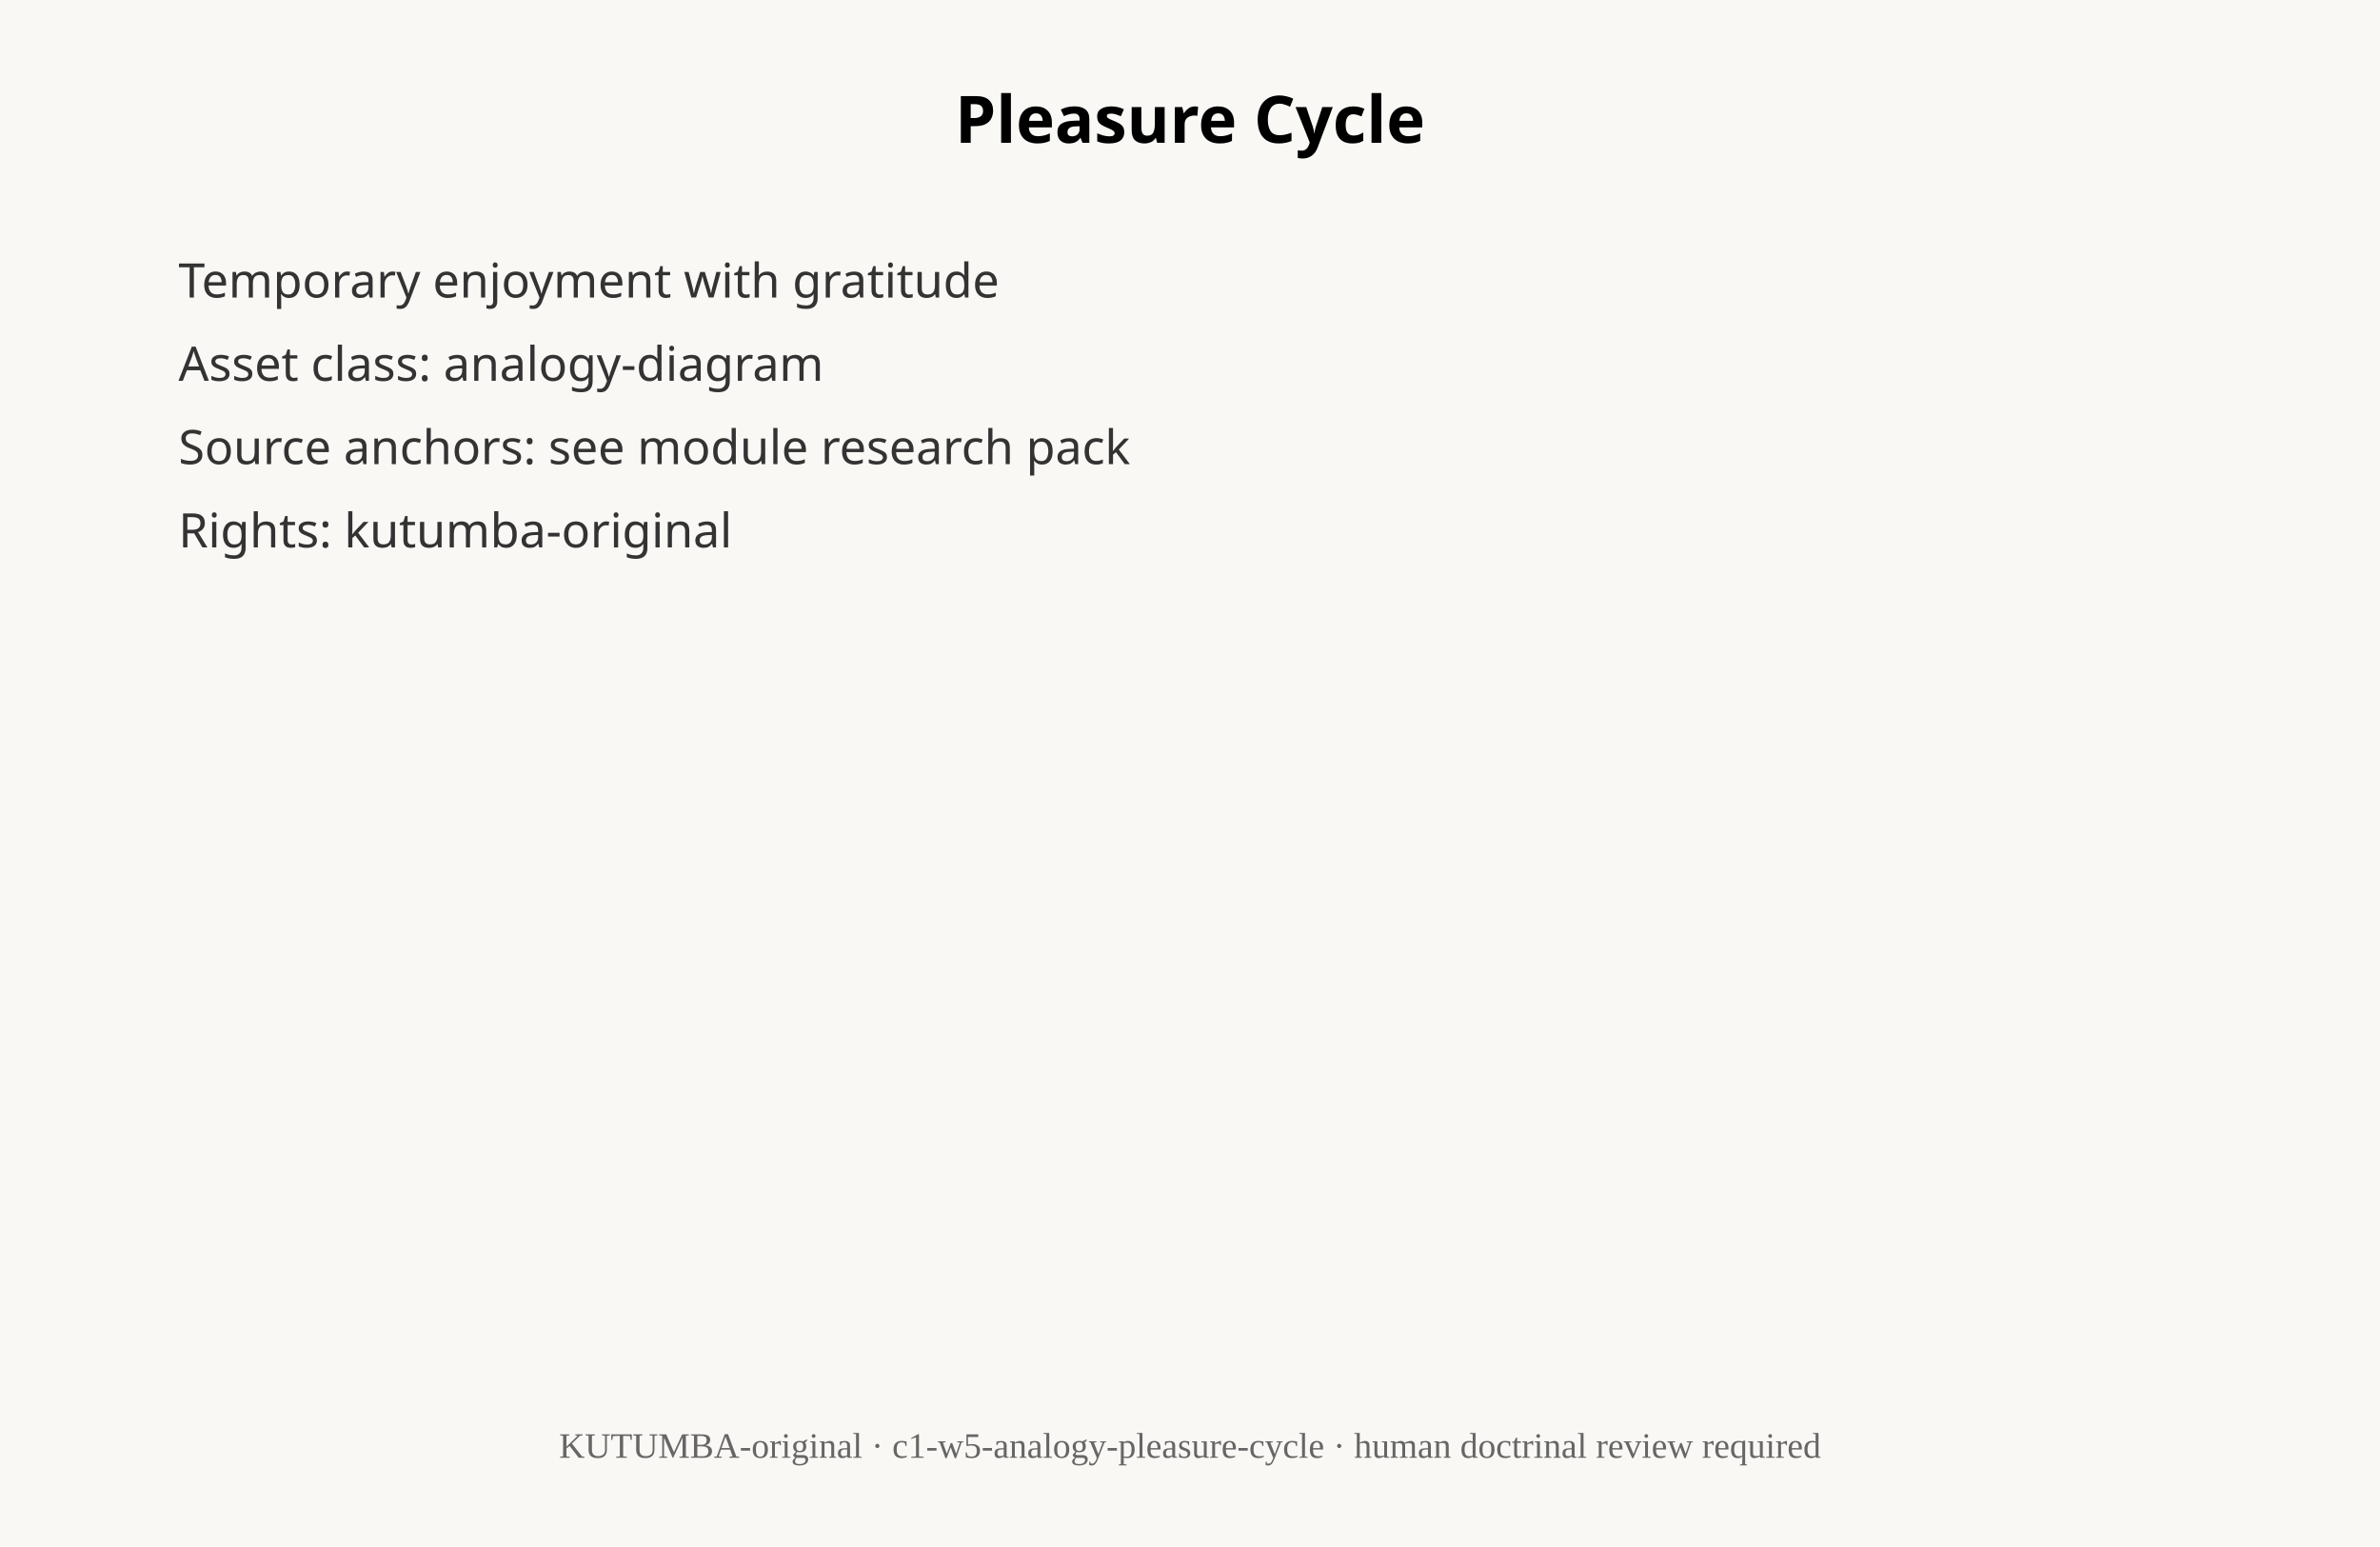
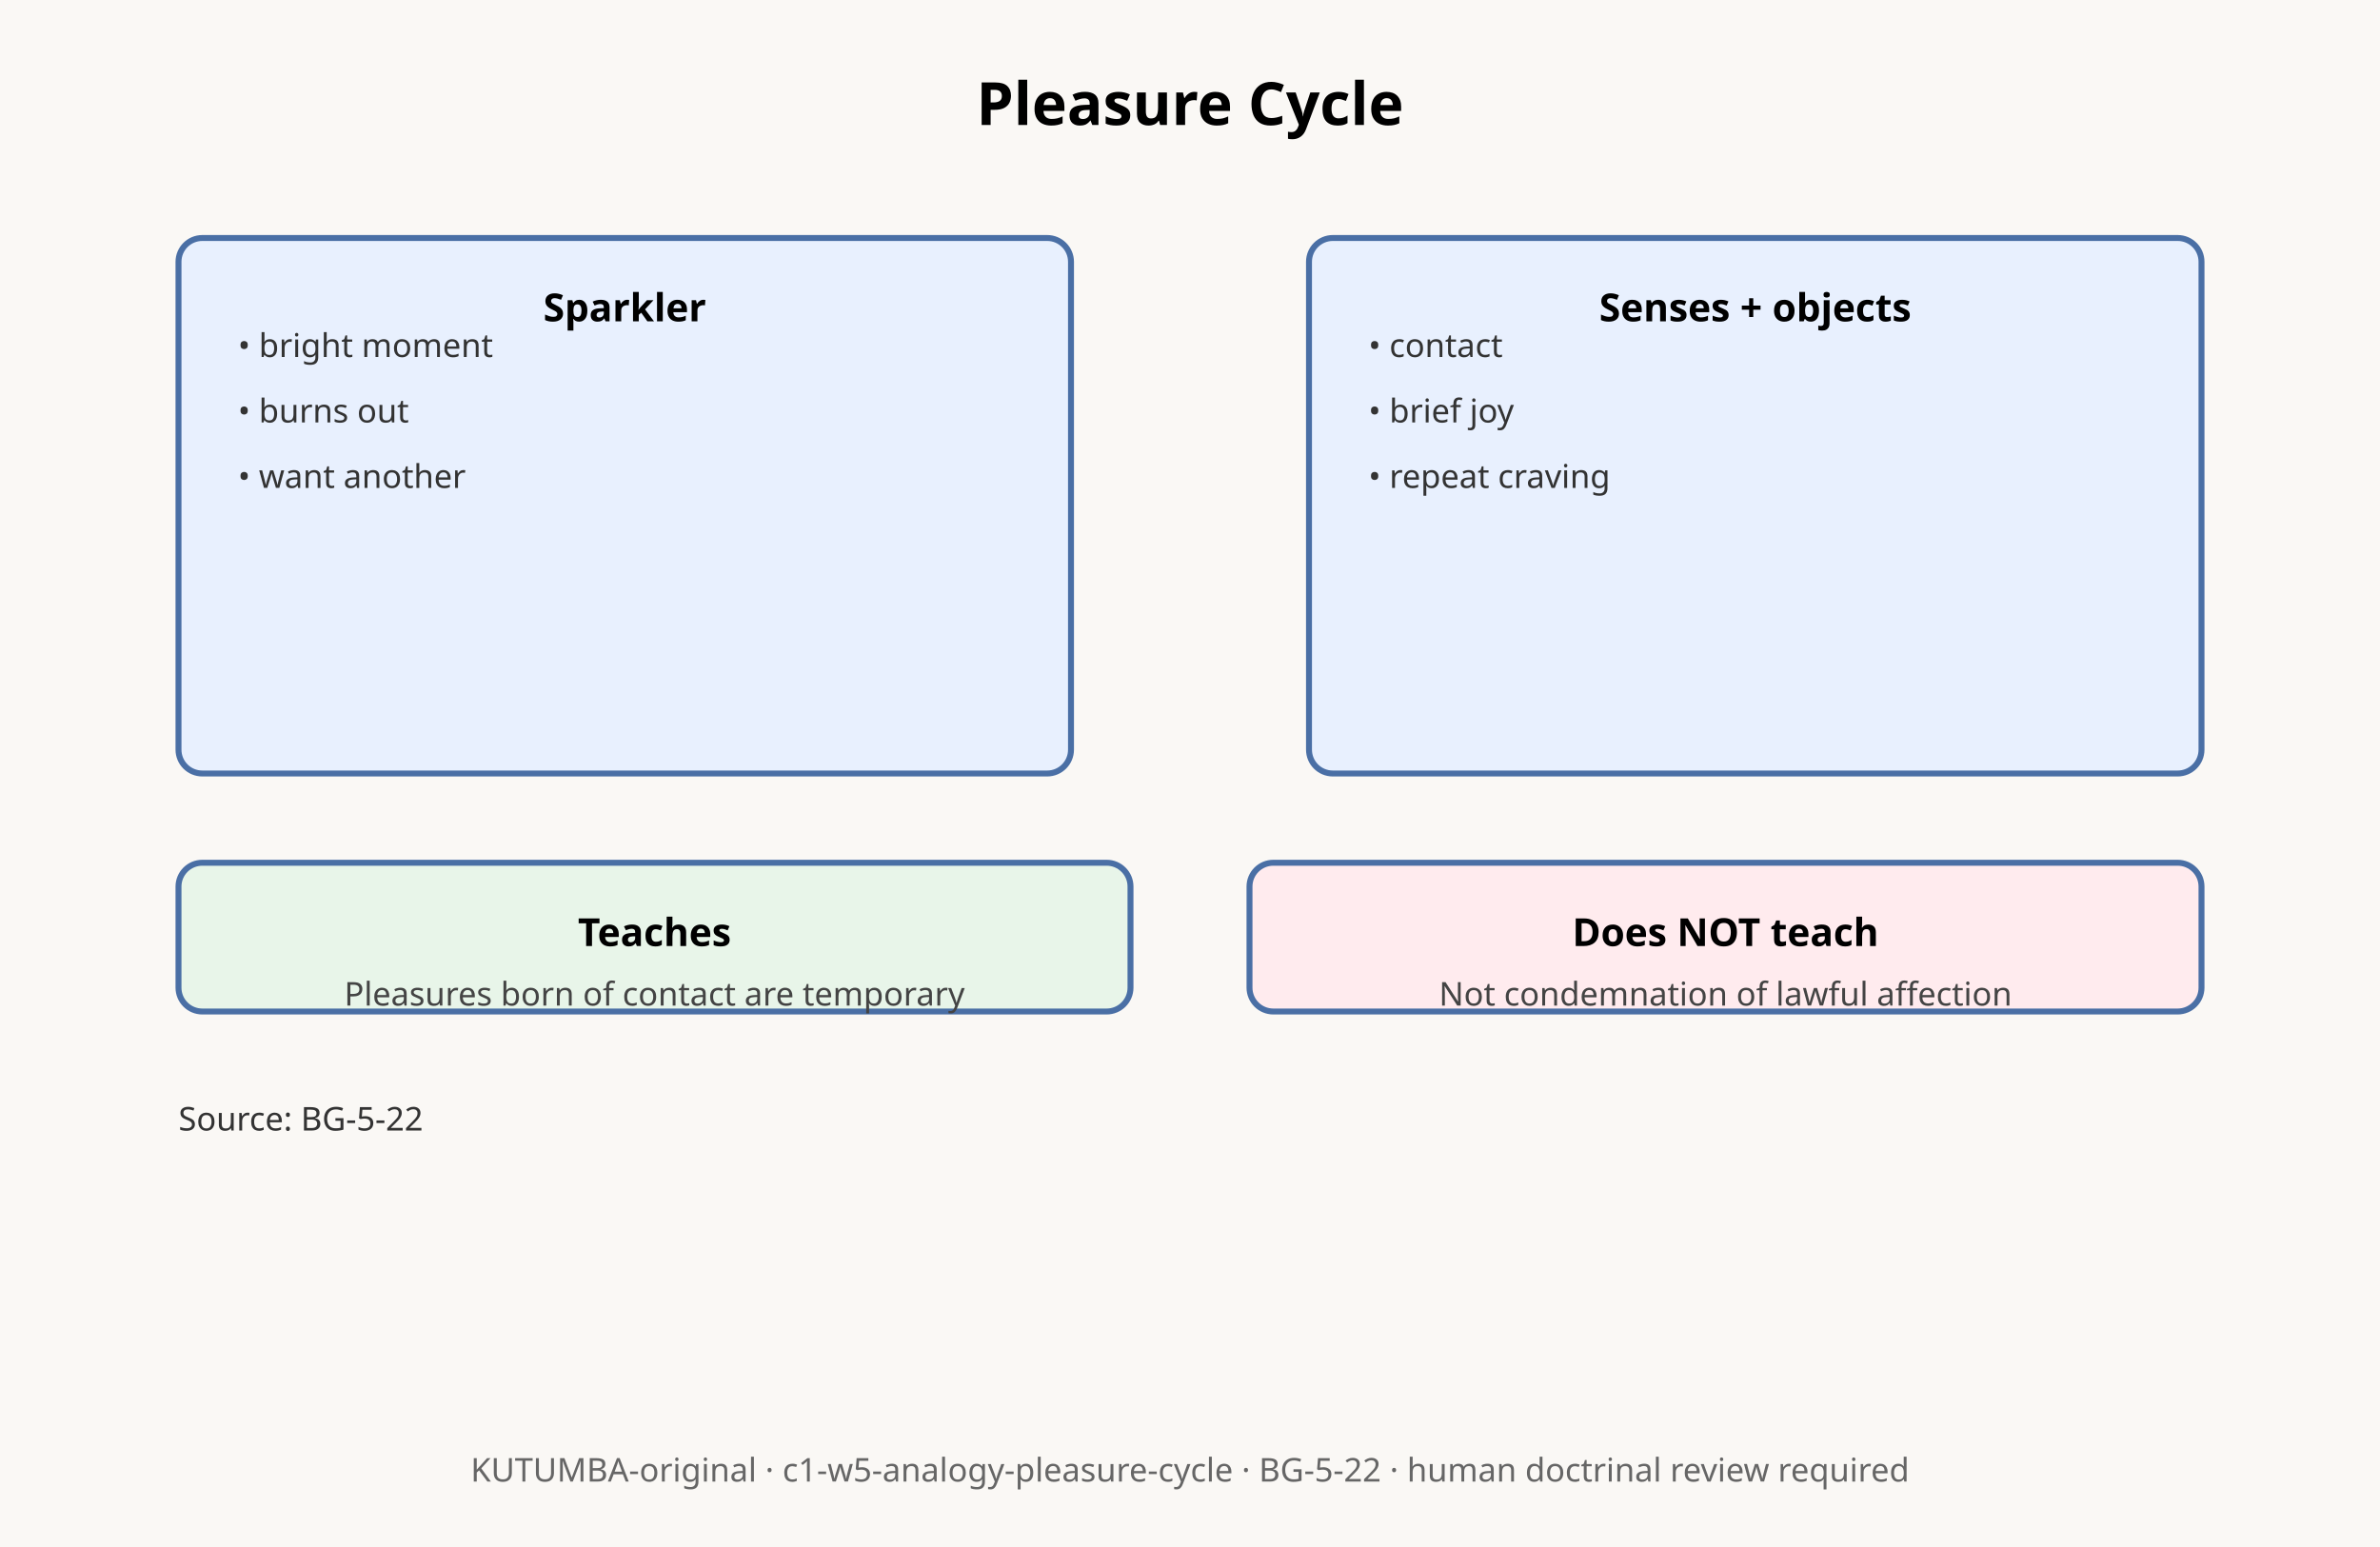
<svg xmlns="http://www.w3.org/2000/svg" viewBox="0 0 800 520" role="img">
  <rect width="800" height="520" fill="#faf8f5" />
-   <text x="400" y="48" text-anchor="middle" font-family="Segoe UI,sans-serif" font-size="22" font-weight="600">Pleasure Cycle</text>
-   <text x="60" y="100" font-family="Segoe UI,sans-serif" font-size="16" fill="#333">Temporary enjoyment with gratitude</text>
-   <text x="60" y="128" font-family="Segoe UI,sans-serif" font-size="16" fill="#333">Asset class: analogy-diagram</text>
-   <text x="60" y="156" font-family="Segoe UI,sans-serif" font-size="16" fill="#333">Source anchors: see module research pack</text>
-   <text x="60" y="184" font-family="Segoe UI,sans-serif" font-size="16" fill="#333">Rights: kutumba-original</text>
-   <text x="400" y="490" text-anchor="middle" font-size="12" fill="#666">KUTUMBA-original · c1-w5-analogy-pleasure-cycle · human doctrinal review required</text>
+   <text x="400" y="42" text-anchor="middle" font-family="Segoe UI,sans-serif" font-size="20" font-weight="600">Pleasure Cycle</text>
+   <rect x="60" y="80" width="300" height="180" rx="8" fill="#e8f0fe" stroke="#4a6fa5" stroke-width="2" />
+   <text x="210" y="108" text-anchor="middle" font-family="Segoe UI,sans-serif" font-size="13" font-weight="600">Sparkler</text>
+   <rect x="440" y="80" width="300" height="180" rx="8" fill="#e8f0fe" stroke="#4a6fa5" stroke-width="2" />
+   <text x="590" y="108" text-anchor="middle" font-family="Segoe UI,sans-serif" font-size="13" font-weight="600">Senses + objects</text>
+   <text x="80" y="120" text-anchor="start" font-family="Segoe UI,sans-serif" font-size="11" font-weight="normal" fill="#333">• bright moment</text>
+   <text x="80" y="142" text-anchor="start" font-family="Segoe UI,sans-serif" font-size="11" font-weight="normal" fill="#333">• burns out</text>
+   <text x="80" y="164" text-anchor="start" font-family="Segoe UI,sans-serif" font-size="11" font-weight="normal" fill="#333">• want another</text>
+   <text x="460" y="120" text-anchor="start" font-family="Segoe UI,sans-serif" font-size="11" font-weight="normal" fill="#333">• contact</text>
+   <text x="460" y="142" text-anchor="start" font-family="Segoe UI,sans-serif" font-size="11" font-weight="normal" fill="#333">• brief joy</text>
+   <text x="460" y="164" text-anchor="start" font-family="Segoe UI,sans-serif" font-size="11" font-weight="normal" fill="#333">• repeat craving</text>
+   <rect x="60" y="290" width="320" height="50" rx="8" fill="#e8f5e9" stroke="#4a6fa5" stroke-width="2" />
+   <text x="220" y="318" text-anchor="middle" font-family="Segoe UI,sans-serif" font-size="13" font-weight="600">Teaches</text>
+   <text x="220" y="338" text-anchor="middle" font-family="Segoe UI,sans-serif" font-size="11" fill="#444">Pleasures born of contact are temporary</text>
+   <rect x="420" y="290" width="320" height="50" rx="8" fill="#ffebee" stroke="#4a6fa5" stroke-width="2" />
+   <text x="580" y="318" text-anchor="middle" font-family="Segoe UI,sans-serif" font-size="13" font-weight="600">Does NOT teach</text>
+   <text x="580" y="338" text-anchor="middle" font-family="Segoe UI,sans-serif" font-size="11" fill="#444">Not condemnation of lawful affection</text>
+   <text x="60" y="380" text-anchor="start" font-family="Segoe UI,sans-serif" font-size="11" font-weight="normal" fill="#333">Source: BG-5-22</text>
+   <text x="400" y="498" text-anchor="middle" font-family="Segoe UI,sans-serif" font-size="11" fill="#666">
+     KUTUMBA-original · c1-w5-analogy-pleasure-cycle · BG-5-22 · human doctrinal review required
+   </text>
</svg>
